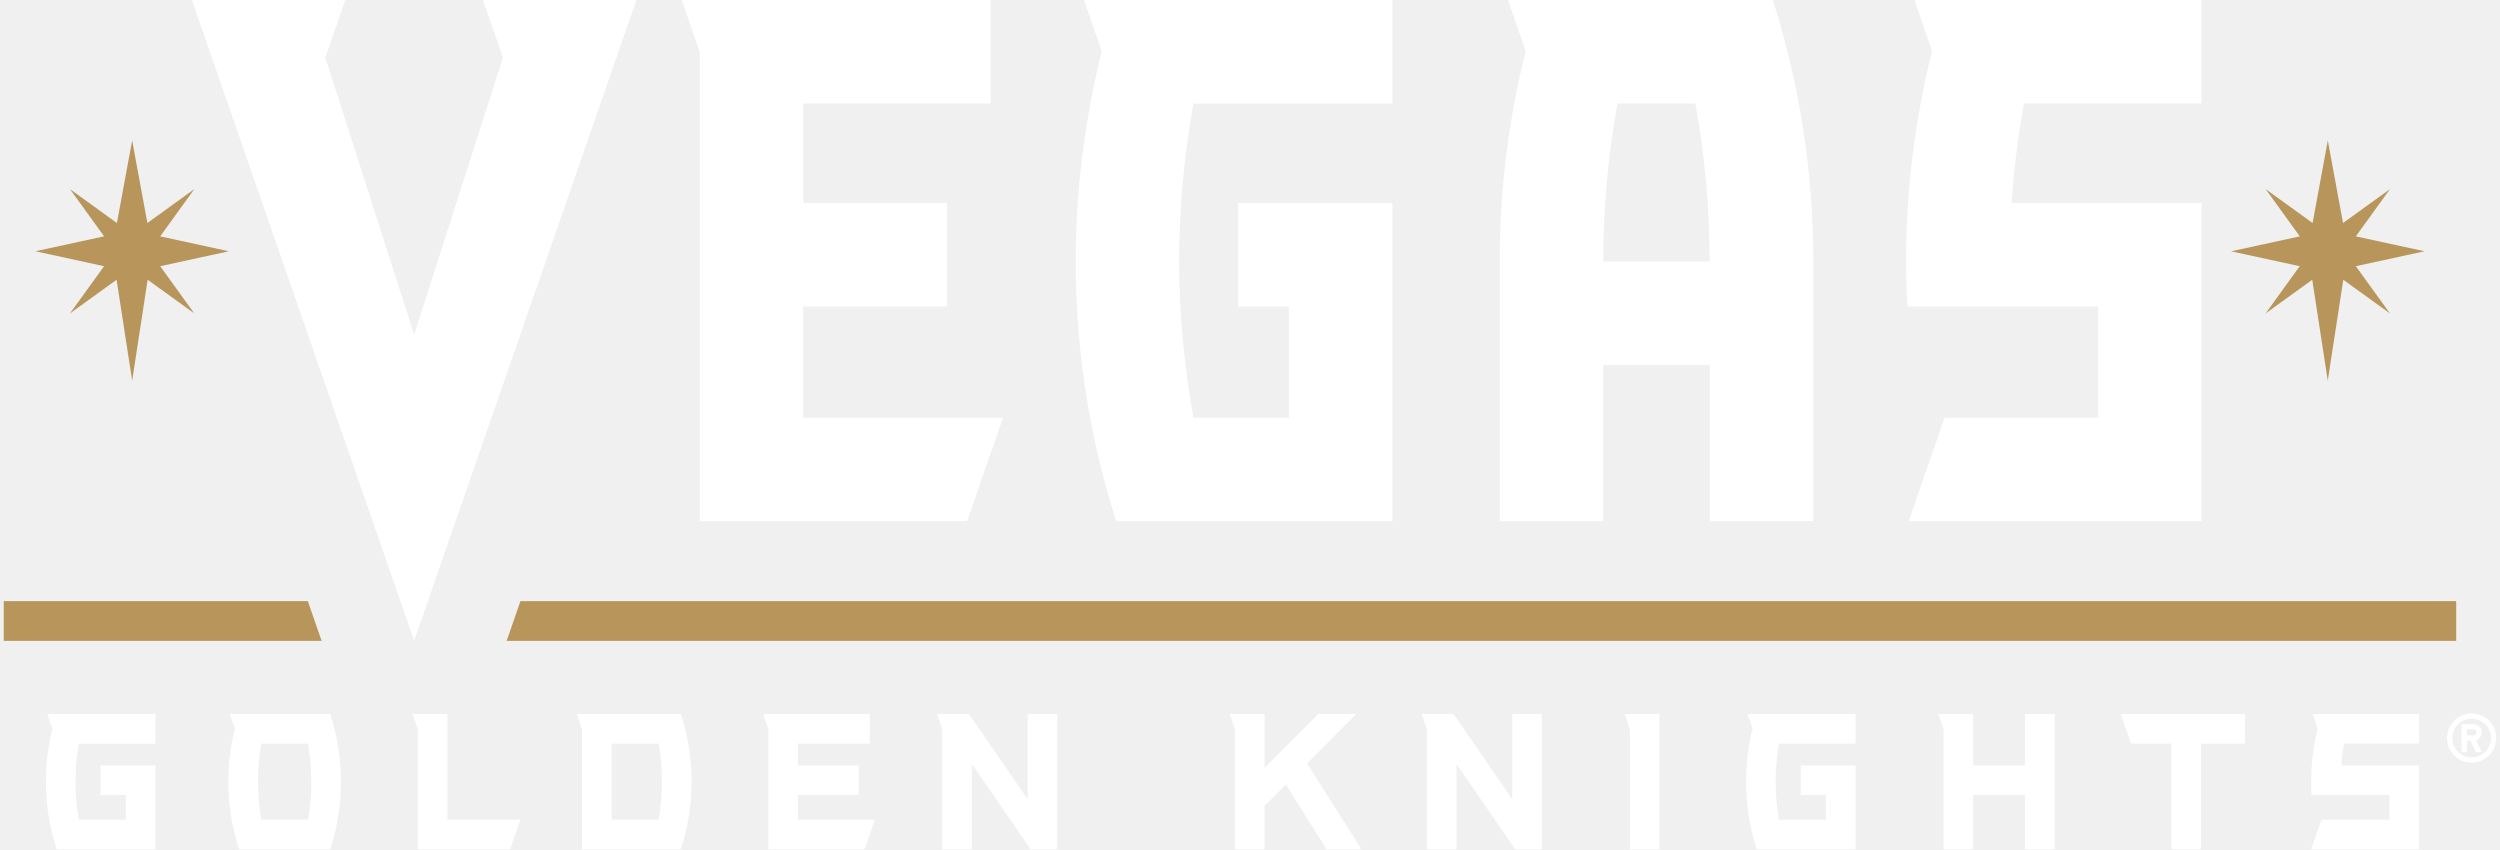
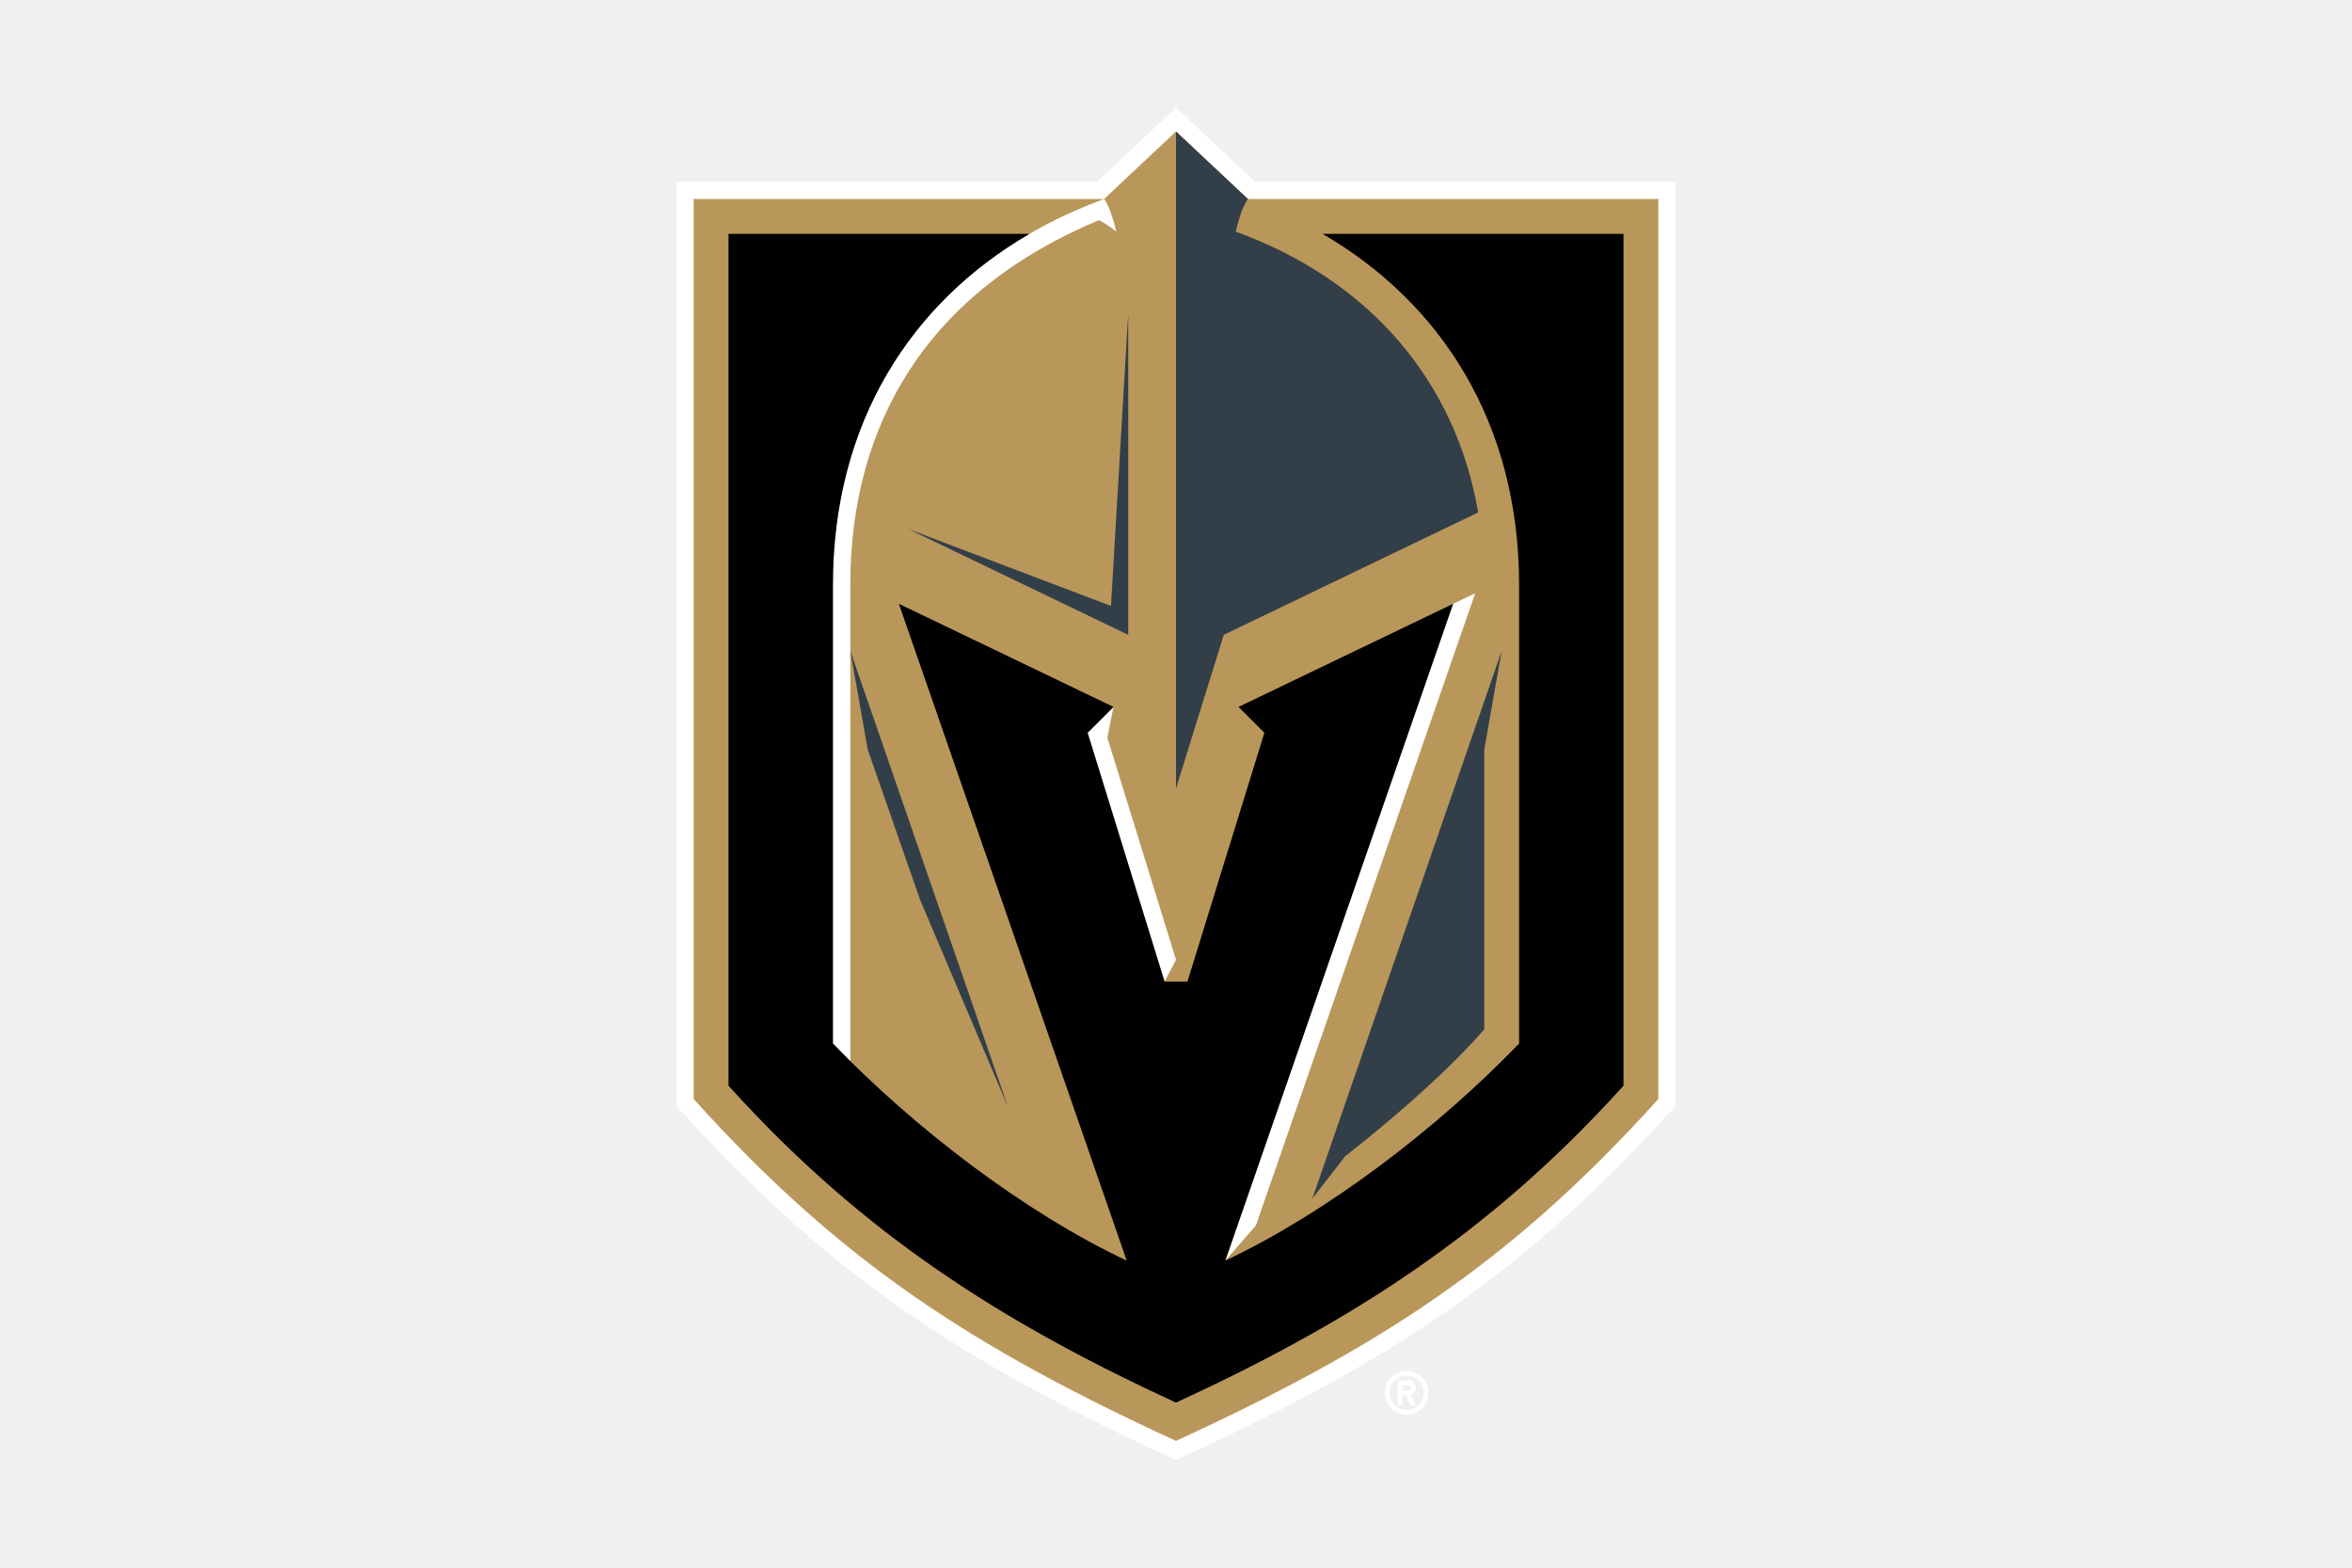
- <svg xmlns="http://www.w3.org/2000/svg" id="Layer_1" x="0px" y="0px" width="262px" height="89px" viewBox="0 0 62.883 21.425" xml:space="preserve">
-   <g>
-     <g>
-       <g>
-         <g>
-           <path fill="#FFFFFF" d="M12.595,1.453l-2.241,6.991L8.113,1.453L8.618,0H4.747l5.607,16.166L15.961,0H12.09L12.595,1.453z       M27.7,1.29c-1.004,4.056-0.832,8.098,0.366,11.859l6.968,0V5.121h-3.892v2.611h1.281v2.807h-2.409      c-0.47-2.661-0.493-5.139,0-7.927h5.02V0l-7.782,0L27.7,1.29z M20.17,7.731h3.629V5.121H20.17v-2.51h4.733V0h-7.798l0.454,1.309      v11.84h6.745l0.906-2.611h-5.04V7.731z M55.448,2.611V0h-7.246l0.448,1.29c-0.53,2.106-0.741,4.273-0.624,6.441h4.812v2.807      h-3.873l-0.906,2.611h7.39V5.121h-4.793c0.056-0.841,0.161-1.688,0.311-2.51H55.448z M37.949,0l0.448,1.29l-0.012,0.049      c-0.427,1.714-0.643,3.475-0.643,5.236v6.574h2.611V9.207h2.689v3.942h2.611V6.574c0-2.235-0.344-4.446-1.022-6.574H37.949z       M40.354,6.596c-0.001-1.335,0.12-2.678,0.359-3.985h1.964c0.24,1.307,0.361,2.65,0.36,3.985H40.354z" />
-           <g>
-             <g>
-               <g>
-                 <polygon fill="#FFFFFF" points="13.035,20.679 11.192,20.679 11.192,18.014 10.313,18.014 10.446,18.395 10.446,21.425          12.777,21.425        " />
-               </g>
-               <g>
-                 <polygon fill="#FFFFFF" points="21.978,20.679 20.037,20.679 20.037,20.055 21.57,20.055 21.57,19.309 20.037,19.309          20.037,18.76 21.849,18.76 21.849,18.014 19.159,18.014 19.291,18.395 19.291,21.425 21.719,21.425        " />
-               </g>
-               <path fill="#FFFFFF" d="M3.826,18.76v-0.746l-2.727,0l0.129,0.372c-0.249,1.001-0.214,2.054,0.106,3.04h2.492v-2.116H2.445        v0.746H3.08v0.624H1.895c-0.112-0.635-0.112-1.284,0-1.919H3.826z" />
-               <g>
-                 <path fill="#FFFFFF" d="M17.082,18.014h-2.624l0.132,0.381v3.03h2.492C17.443,20.316,17.443,19.122,17.082,18.014z          M15.337,20.679V18.76h1.185c0.112,0.635,0.112,1.284,0,1.919H15.337z" />
-               </g>
-               <g>
-                 <polygon fill="#FFFFFF" points="25.832,18.014 25.832,20.164 24.352,18.014 23.546,18.014 23.678,18.395 23.678,21.425          24.425,21.425 24.425,19.275 25.905,21.425 26.578,21.425 26.578,18.014        " />
-               </g>
-               <g>
-                 <path fill="#FFFFFF" d="M8.237,18.014H5.702l0.129,0.371c-0.242,0.97-0.224,2.023,0.106,3.04h2.3         C8.597,20.317,8.597,19.122,8.237,18.014z M6.498,20.679c-0.108-0.613-0.116-1.262,0-1.919h1.179         c0.108,0.613,0.116,1.262,0,1.919H6.498z" />
-               </g>
-             </g>
-             <g>
-               <polygon fill="#FFFFFF" points="32.88,19.257 34.12,18.014 33.164,18.014 31.808,19.37 31.808,18.014 30.929,18.014         31.061,18.395 31.061,21.425 31.808,21.425 31.808,20.332 32.344,19.794 33.375,21.425 34.252,21.425       " />
-               <path fill="#FFFFFF" d="M60.936,18.76v-0.746l-2.688,0l0.129,0.371c-0.136,0.548-0.188,1.111-0.154,1.67h1.966v0.624H58.47        l-0.259,0.746h2.724v-2.117h-1.961c0.014-0.184,0.036-0.367,0.069-0.549H60.936z" />
-               <polygon fill="#FFFFFF" points="40.893,18.014 41.026,18.395 41.026,21.425 41.772,21.425 41.772,18.014       " />
-               <polygon fill="#FFFFFF" points="56.544,18.013 53.408,18.013 53.667,18.76 54.687,18.76 54.687,21.425 55.433,21.425         55.433,18.76 56.544,18.76       " />
-               <polygon fill="#FFFFFF" points="50.994,18.013 50.994,19.308 49.685,19.308 49.685,18.013 48.806,18.013 48.939,18.395         48.939,21.425 49.685,21.425 49.685,20.055 50.994,20.055 50.994,21.425 51.74,21.425 51.74,18.013       " />
-               <polygon fill="#FFFFFF" points="38.059,18.014 38.059,20.164 36.578,18.014 35.773,18.014 35.905,18.395 35.905,21.425         36.652,21.425 36.652,19.275 38.132,21.425 38.805,21.425 38.805,18.014       " />
-               <path fill="#FFFFFF" d="M46.718,18.76v-0.746l-2.727,0l0.129,0.372c-0.249,1.001-0.214,2.054,0.106,3.039h2.492v-2.116h-1.381        v0.746h0.635v0.624h-1.185c-0.112-0.635-0.112-1.284,0-1.919H46.718z" />
-             </g>
-           </g>
-           <path fill="#B8965B" d="M3.947,6.716l0.861,1.192l-1.177-0.85L3.24,9.604L2.847,7.058l-1.177,0.85l0.861-1.192L0.799,6.339      l1.733-0.377L1.671,4.771l1.184,0.855L3.24,3.544l0.384,2.082l1.184-0.855L3.947,5.963L5.68,6.339L3.947,6.716z M0,15.165v1.003      h8.02l-0.348-1.003H0z M57.924,6.716l-0.861,1.192l1.177-0.85l0.392,2.546l0.392-2.546l1.177,0.85L59.34,6.716l1.733-0.377      L59.34,5.963l0.861-1.192l-1.184,0.855l-0.384-2.082l-0.384,2.082l-1.184-0.855l0.861,1.192l-1.733,0.377L57.924,6.716z       M13.036,15.165l-0.348,1.003h49.184v-1.003H13.036z" />
-         </g>
-       </g>
-     </g>
-     <g>
-       <g>
-         <path fill="#FFFFFF" d="M62.262,18.001c-0.343,0-0.62,0.278-0.62,0.621c0,0.343,0.277,0.62,0.62,0.62     c0.343,0,0.62-0.278,0.62-0.62C62.883,18.279,62.605,18.001,62.262,18.001z M62.262,19.109c-0.269,0-0.487-0.218-0.487-0.487     c0-0.269,0.218-0.488,0.487-0.488c0.269,0,0.488,0.218,0.488,0.488C62.75,18.891,62.532,19.109,62.262,19.109z M62.517,18.478     c0-0.116-0.094-0.21-0.211-0.21h-0.299v0.708h0.133v-0.288h0.095l0.134,0.288h0.147l-0.14-0.3     C62.459,18.647,62.517,18.569,62.517,18.478z M62.307,18.555h-0.166v-0.155h0.166c0.043,0,0.078,0.034,0.078,0.078     C62.384,18.521,62.35,18.555,62.307,18.555z" />
-       </g>
-     </g>
-   </g>
+ <svg xmlns="http://www.w3.org/2000/svg" viewBox="0 0 960 640">
+   <path fill="#fff" d="M512.19 74.155 480 43.935s-26.653 25.02-32.189 30.22H276.035v377.256C340.161 522.496 393.997 556.45 480 596.066c85.835-39.538 139.732-73.451 203.965-144.655V74.155zM583.062 568.63c0-4.941-3.977-8.951-8.927-8.951-4.929 0-8.941 4.01-8.941 8.95s4.012 8.943 8.941 8.943c4.949 0 8.927-4.003 8.927-8.943m-15.941 0c0-3.886 3.138-7.031 7.014-7.031s7.019 3.145 7.019 7.03c0 3.868-3.141 7.025-7.019 7.025-3.876 0-7.014-3.158-7.014-7.025" />
+   <path fill="#fff" d="m577.822 573.737-2.029-4.32c1.173-.419 2.028-1.56 2.028-2.865a3.06 3.06 0 0 0-3.05-3.048h-4.311v10.232h1.927v-4.146h1.382l1.934 4.146zm-3.051-6.072h-2.384v-2.219h2.384a1.104 1.104 0 0 1 1.123 1.106c0 .621-.485 1.113-1.123 1.113" />
+   <path fill="#b9975b" d="M509.374 81.26c-.298-.294-29.375-27.583-29.375-27.583s-29.075 27.289-29.374 27.582H283.137v367.424C343.223 515.307 396.79 549.913 480 588.247c83.032-38.252 136.588-72.731 196.862-139.564V81.259zM347.059 238.851v194.344a429 429 0 0 1-7.101-7.18V238.854c0-79.242 45.581-133.863 110.653-157.58.787.551 2.189 3.999 2.533 4.895 1.009 2.633 1.832 5.614 2.476 8.385 0 0-3.555-2.972-7.1-4.674-69.487 29.032-101.461 82.523-101.461 148.973m128.277 161.895-31.411-101.594 10.557-10.557-2.507 12.55L480 391.789zm37.274 99.544-12.496 14.36 92.993-268.147 9.022-4.336z" />
+   <path fill="#010101" d="M662.657 95.464v347.76C607.783 504.072 550.285 540.223 480 572.607c-70.286-32.384-127.784-68.535-182.658-129.383V95.463h122.857c-48.42 28.167-80.242 77.182-80.242 143.389v187.163c33.017 34.218 77.644 68.654 119.929 88.634l-92.997-268.146 87.593 42.09-10.557 10.558 31.411 101.594h9.328l31.411-101.593-10.558-10.558 87.591-42.092-92.995 268.147c41.998-19.845 86.649-54.142 119.929-88.633V238.853c0-66.206-31.822-115.221-80.242-143.39z" />
+   <path fill="#333f48" d="M504.38 94.55c2.493-10.732 5.008-13.278 5.008-13.278q-14.69-13.802-29.389-27.597v268.229l19.492-62.73 103.855-49.978c-9.275-53.702-44.262-94.709-98.966-114.645m108.56 171.116-77.275 223.636 13.392-17.297s35.216-26.958 56.78-51.783v-114.27zm-265.881 0 64.311 186.116-35.751-84.247-21.457-61.583zm106.399-18.296-82.707-31.39 89.757 43.195V127.742z" />
</svg>
